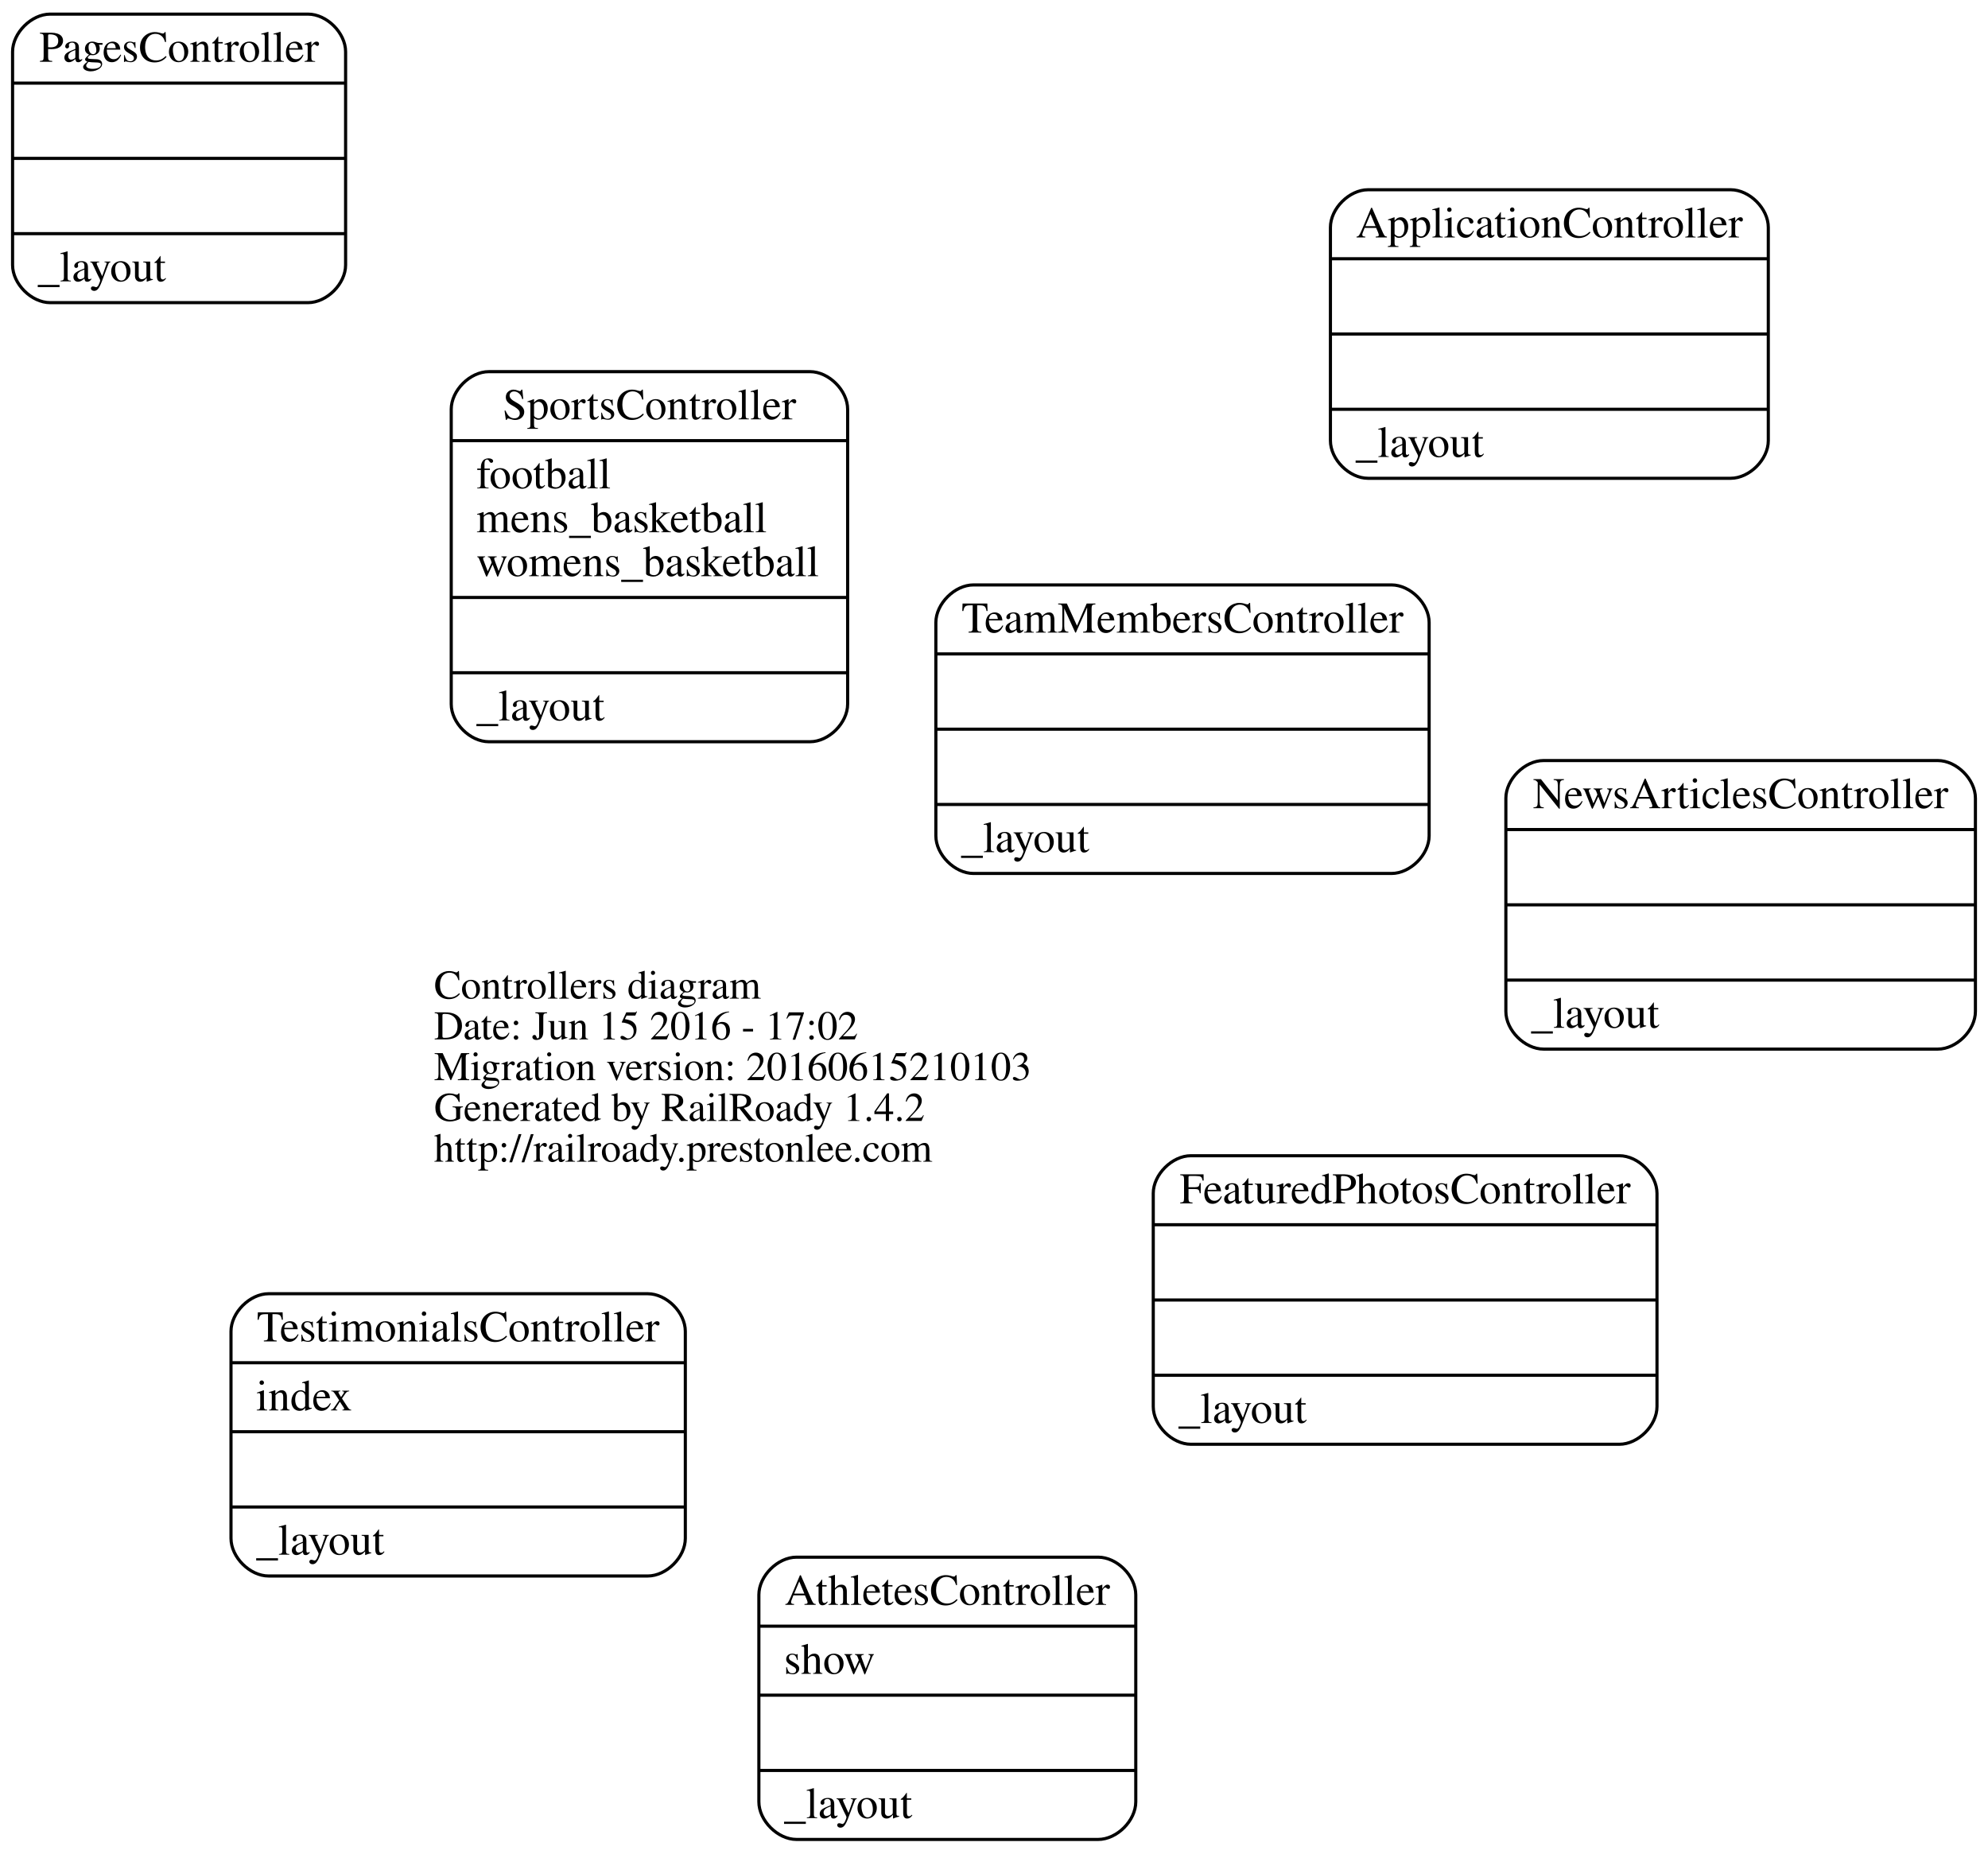
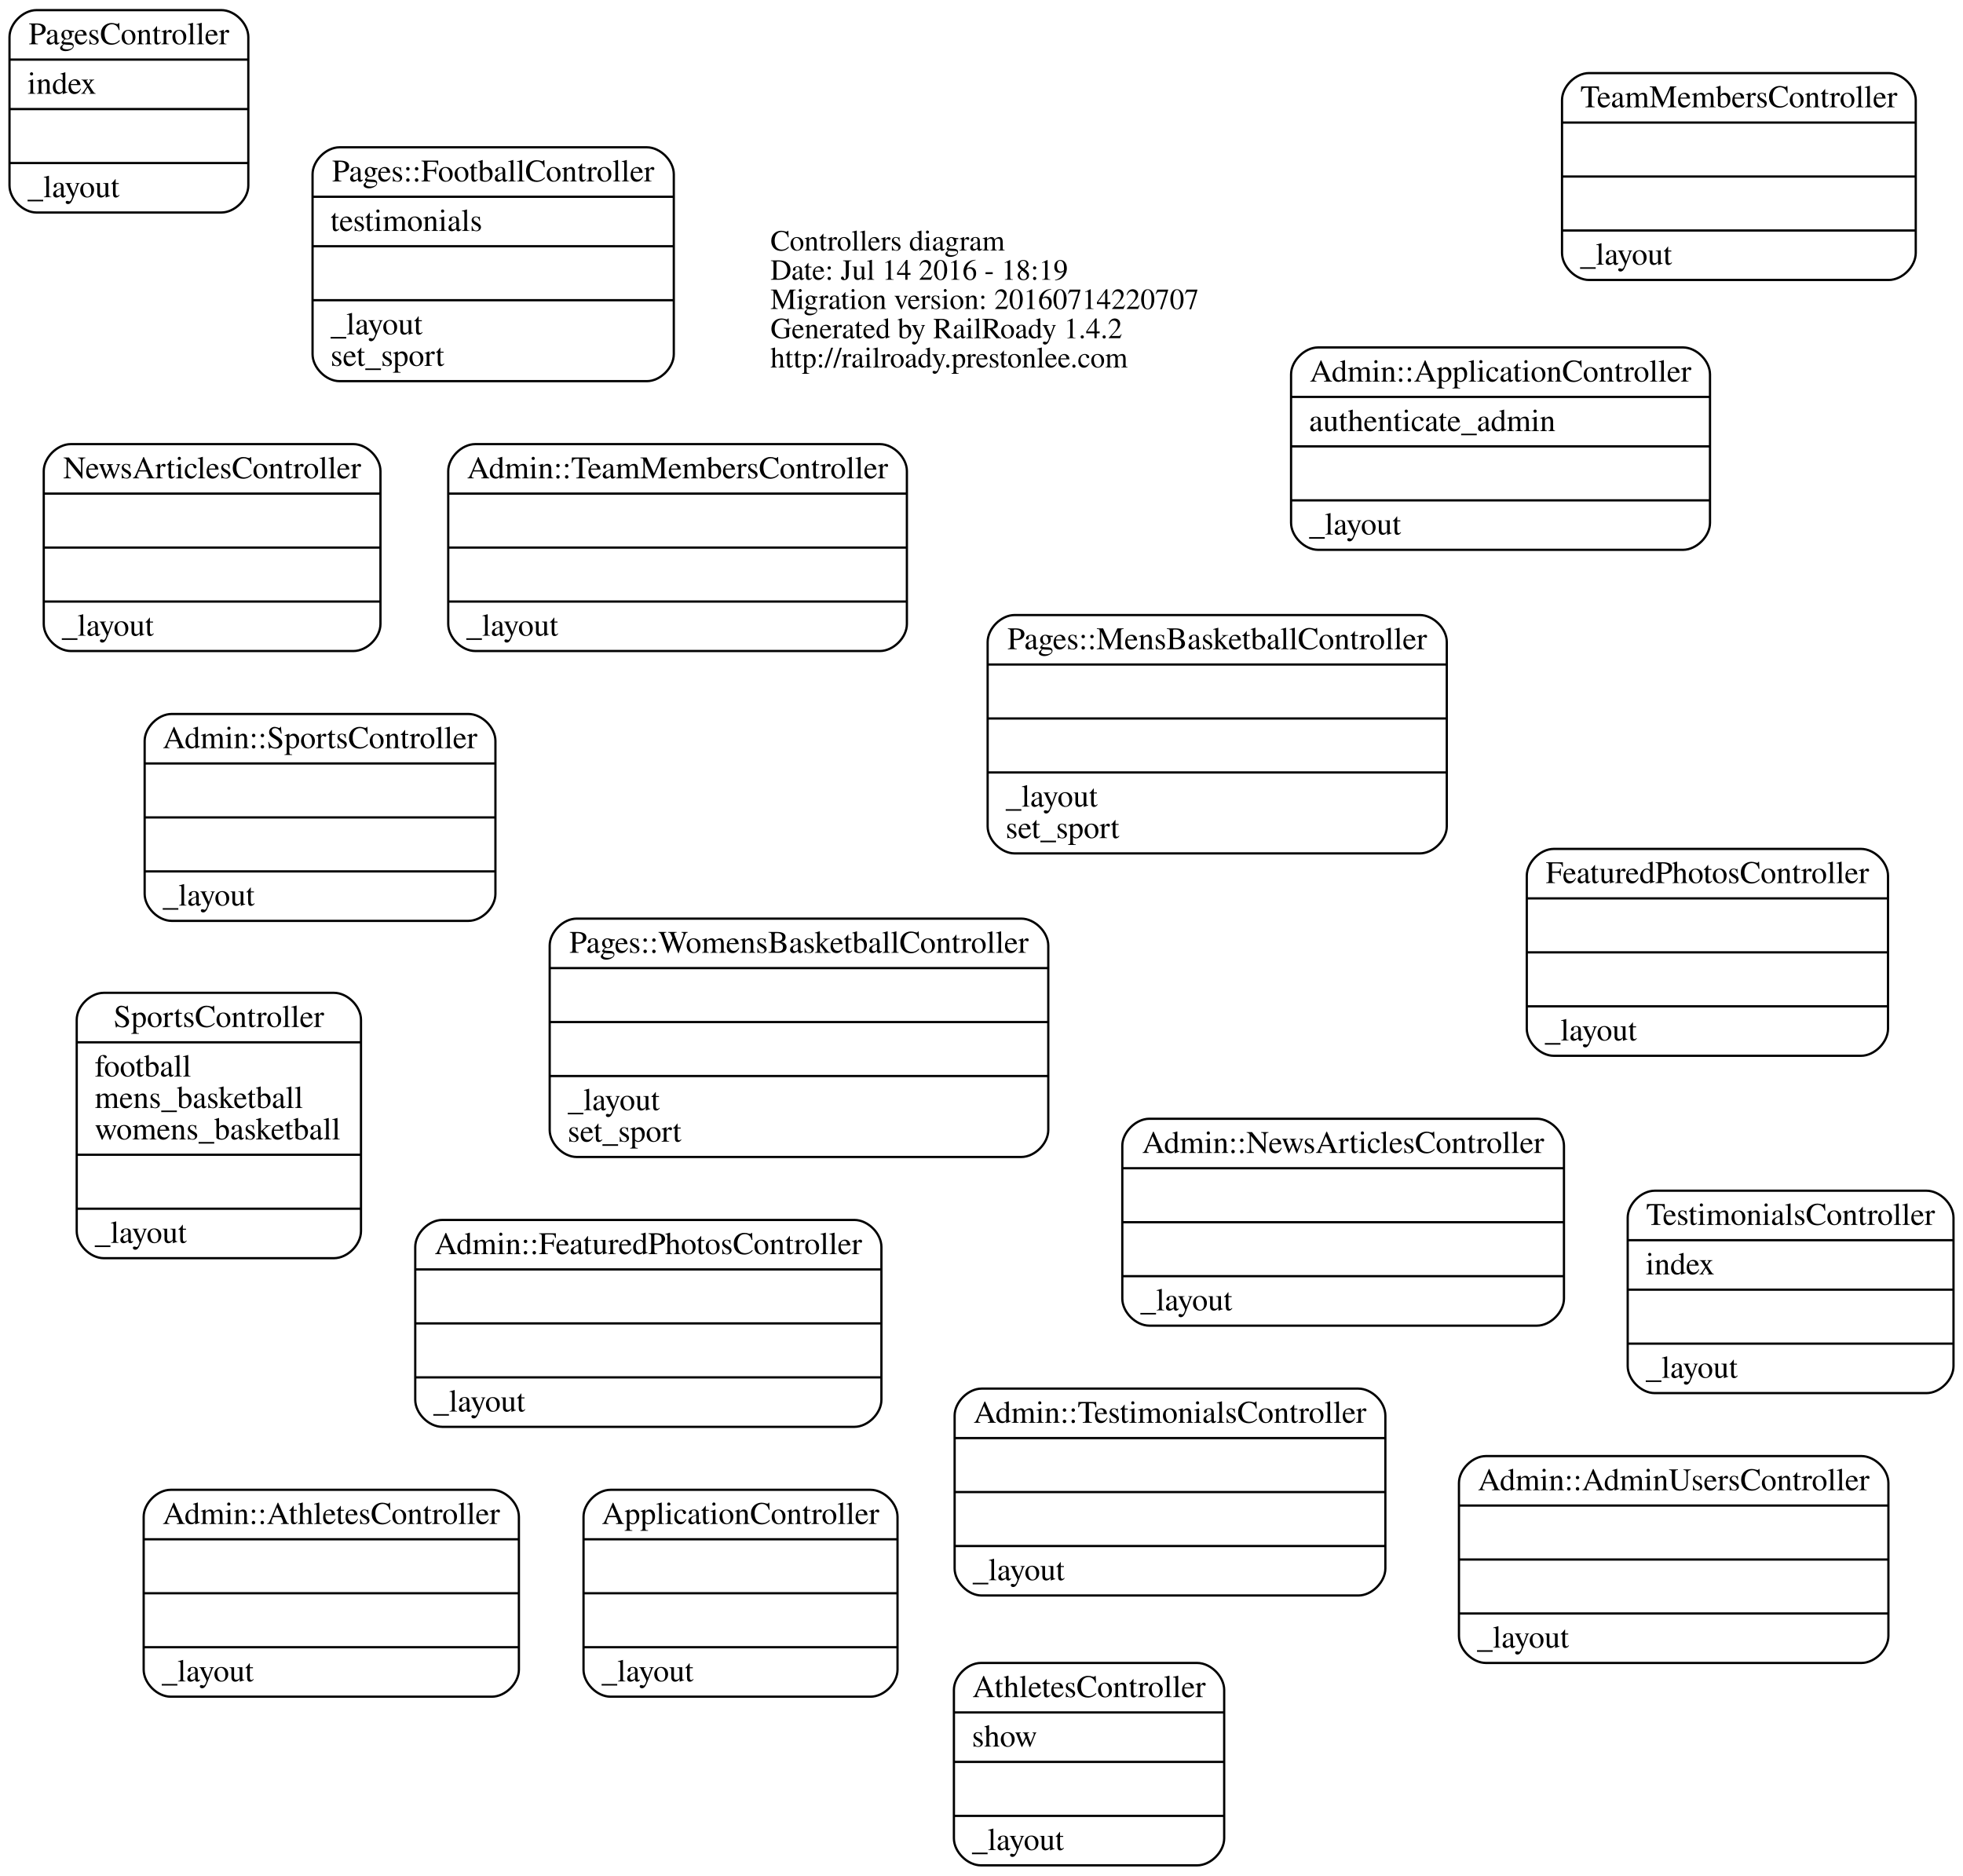
- <svg xmlns="http://www.w3.org/2000/svg" width="634pt" height="591pt" viewBox="0.00 0.00 633.98 591.00">
-   <g id="graph0" class="graph" transform="scale(1 1) rotate(0) translate(242.104 335.5)">
-     <polygon fill="none" stroke="none" points="-242.104,255.5 -242.104,-335.5 391.873,-335.5 391.873,255.5 -242.104,255.5" />
+ <svg xmlns="http://www.w3.org/2000/svg" width="873pt" height="834pt" viewBox="0.00 0.00 872.55 834.00">
+   <g id="graph0" class="graph" transform="scale(1 1) rotate(0) translate(364.104 455.5)">
+     <polygon fill="none" stroke="none" points="-364.104,378.5 -364.104,-455.5 508.446,-455.5 508.446,378.5 -364.104,378.5" />
    <g id="node1" class="node">
-       <text text-anchor="start" x="-103.688" y="-17.1" font-family="Times,serif" font-size="13.00">Controllers diagram</text>
-       <text text-anchor="start" x="-103.688" y="-4.1" font-family="Times,serif" font-size="13.00">Date: Jun 15 2016 - 17:02</text>
-       <text text-anchor="start" x="-103.688" y="8.9" font-family="Times,serif" font-size="13.00">Migration version: 20160615210103</text>
-       <text text-anchor="start" x="-103.688" y="21.9" font-family="Times,serif" font-size="13.00">Generated by RailRoady 1.4.2</text>
-       <text text-anchor="start" x="-103.688" y="34.9" font-family="Times,serif" font-size="13.00">http://railroady.prestonlee.com</text>
+       <text text-anchor="start" x="-21.688" y="-344.1" font-family="Times,serif" font-size="13.00">Controllers diagram</text>
+       <text text-anchor="start" x="-21.688" y="-331.1" font-family="Times,serif" font-size="13.00">Date: Jul 14 2016 - 18:19</text>
+       <text text-anchor="start" x="-21.688" y="-318.1" font-family="Times,serif" font-size="13.00">Migration version: 20160714220707</text>
+       <text text-anchor="start" x="-21.688" y="-305.1" font-family="Times,serif" font-size="13.00">Generated by RailRoady 1.4.2</text>
+       <text text-anchor="start" x="-21.688" y="-292.1" font-family="Times,serif" font-size="13.00">http://railroady.prestonlee.com</text>
    </g>
    <g id="node2" class="node">
-       <path fill="none" stroke="black" d="M194.179,-183C194.179,-183 309.821,-183 309.821,-183 315.821,-183 321.821,-189 321.821,-195 321.821,-195 321.821,-263 321.821,-263 321.821,-269 315.821,-275 309.821,-275 309.821,-275 194.179,-275 194.179,-275 188.179,-275 182.179,-269 182.179,-263 182.179,-263 182.179,-195 182.179,-195 182.179,-189 188.179,-183 194.179,-183" />
-       <text text-anchor="middle" x="252" y="-259.8" font-family="Times,serif" font-size="14.00">ApplicationController</text>
-       <polyline fill="none" stroke="black" points="182.179,-253 321.821,-253 " />
-       <polyline fill="none" stroke="black" points="182.179,-229 321.821,-229 " />
-       <polyline fill="none" stroke="black" points="182.179,-205 321.821,-205 " />
-       <text text-anchor="start" x="190.179" y="-189.8" font-family="Times,serif" font-size="14.00">_layout</text>
+       <path fill="none" stroke="black" d="M296.507,284C296.507,284 463.493,284 463.493,284 469.493,284 475.493,278 475.493,272 475.493,272 475.493,204 475.493,204 475.493,198 469.493,192 463.493,192 463.493,192 296.507,192 296.507,192 290.507,192 284.507,198 284.507,204 284.507,204 284.507,272 284.507,272 284.507,278 290.507,284 296.507,284" />
+       <text text-anchor="middle" x="380" y="207.2" font-family="Times,serif" font-size="14.00">Admin::AdminUsersController</text>
+       <polyline fill="none" stroke="black" points="284.507,214 475.493,214 " />
+       <polyline fill="none" stroke="black" points="284.507,238 475.493,238 " />
+       <polyline fill="none" stroke="black" points="284.507,262 475.493,262 " />
+       <text text-anchor="start" x="292.507" y="277.2" font-family="Times,serif" font-size="14.00">_layout</text>
    </g>
    <g id="node3" class="node">
-       <path fill="none" stroke="black" d="M11.9,251C11.9,251 108.1,251 108.1,251 114.1,251 120.1,245 120.1,239 120.1,239 120.1,173 120.1,173 120.1,167 114.1,161 108.1,161 108.1,161 11.9,161 11.9,161 5.9,161 -0.1,167 -0.1,173 -0.1,173 -0.1,239 -0.1,239 -0.1,245 5.9,251 11.9,251" />
-       <text text-anchor="middle" x="60" y="176.2" font-family="Times,serif" font-size="14.00">AthletesController</text>
-       <polyline fill="none" stroke="black" points="-0.1,183 120.1,183 " />
-       <text text-anchor="start" x="7.9" y="198.2" font-family="Times,serif" font-size="14.00">show</text>
-       <polyline fill="none" stroke="black" points="-0.1,205 120.1,205 " />
-       <polyline fill="none" stroke="black" points="-0.1,229 120.1,229 " />
-       <text text-anchor="start" x="7.9" y="244.2" font-family="Times,serif" font-size="14.00">_layout</text>
+       <path fill="none" stroke="black" d="M221.845,-211C221.845,-211 384.155,-211 384.155,-211 390.155,-211 396.155,-217 396.155,-223 396.155,-223 396.155,-289 396.155,-289 396.155,-295 390.155,-301 384.155,-301 384.155,-301 221.845,-301 221.845,-301 215.845,-301 209.845,-295 209.845,-289 209.845,-289 209.845,-223 209.845,-223 209.845,-217 215.845,-211 221.845,-211" />
+       <text text-anchor="middle" x="303" y="-285.8" font-family="Times,serif" font-size="14.00">Admin::ApplicationController</text>
+       <polyline fill="none" stroke="black" points="209.845,-279 396.155,-279 " />
+       <text text-anchor="start" x="217.845" y="-263.8" font-family="Times,serif" font-size="14.00">authenticate_admin</text>
+       <polyline fill="none" stroke="black" points="209.845,-257 396.155,-257 " />
+       <polyline fill="none" stroke="black" points="209.845,-233 396.155,-233 " />
+       <text text-anchor="start" x="217.845" y="-217.8" font-family="Times,serif" font-size="14.00">_layout</text>
    </g>
    <g id="node4" class="node">
-       <path fill="none" stroke="black" d="M137.676,125C137.676,125 274.324,125 274.324,125 280.324,125 286.324,119 286.324,113 286.324,113 286.324,45 286.324,45 286.324,39 280.324,33 274.324,33 274.324,33 137.676,33 137.676,33 131.676,33 125.676,39 125.676,45 125.676,45 125.676,113 125.676,113 125.676,119 131.676,125 137.676,125" />
-       <text text-anchor="middle" x="206" y="48.2" font-family="Times,serif" font-size="14.00">FeaturedPhotosController</text>
-       <polyline fill="none" stroke="black" points="125.676,55 286.324,55 " />
-       <polyline fill="none" stroke="black" points="125.676,79 286.324,79 " />
-       <polyline fill="none" stroke="black" points="125.676,103 286.324,103 " />
-       <text text-anchor="start" x="133.676" y="118.2" font-family="Times,serif" font-size="14.00">_layout</text>
+       <path fill="none" stroke="black" d="M-288.435,299C-288.435,299 -145.565,299 -145.565,299 -139.565,299 -133.565,293 -133.565,287 -133.565,287 -133.565,219 -133.565,219 -133.565,213 -139.565,207 -145.565,207 -145.565,207 -288.435,207 -288.435,207 -294.435,207 -300.435,213 -300.435,219 -300.435,219 -300.435,287 -300.435,287 -300.435,293 -294.435,299 -288.435,299" />
+       <text text-anchor="middle" x="-217" y="222.2" font-family="Times,serif" font-size="14.00">Admin::AthletesController</text>
+       <polyline fill="none" stroke="black" points="-300.435,229 -133.565,229 " />
+       <polyline fill="none" stroke="black" points="-300.435,253 -133.565,253 " />
+       <polyline fill="none" stroke="black" points="-300.435,277 -133.565,277 " />
+       <text text-anchor="start" x="-292.435" y="292.2" font-family="Times,serif" font-size="14.00">_layout</text>
    </g>
    <g id="node5" class="node">
-       <path fill="none" stroke="black" d="M250.127,-1C250.127,-1 375.873,-1 375.873,-1 381.873,-1 387.873,-7 387.873,-13 387.873,-13 387.873,-81 387.873,-81 387.873,-87 381.873,-93 375.873,-93 375.873,-93 250.127,-93 250.127,-93 244.127,-93 238.127,-87 238.127,-81 238.127,-81 238.127,-13 238.127,-13 238.127,-7 244.127,-1 250.127,-1" />
-       <text text-anchor="middle" x="313" y="-77.8" font-family="Times,serif" font-size="14.00">NewsArticlesController</text>
-       <polyline fill="none" stroke="black" points="238.127,-71 387.873,-71 " />
-       <polyline fill="none" stroke="black" points="238.127,-47 387.873,-47 " />
-       <polyline fill="none" stroke="black" points="238.127,-23 387.873,-23 " />
-       <text text-anchor="start" x="246.127" y="-7.8" font-family="Times,serif" font-size="14.00">_layout</text>
+       <path fill="none" stroke="black" d="M-167.659,179C-167.659,179 15.659,179 15.659,179 21.659,179 27.659,173 27.659,167 27.659,167 27.659,99 27.659,99 27.659,93 21.659,87 15.659,87 15.659,87 -167.659,87 -167.659,87 -173.659,87 -179.659,93 -179.659,99 -179.659,99 -179.659,167 -179.659,167 -179.659,173 -173.659,179 -167.659,179" />
+       <text text-anchor="middle" x="-76" y="102.2" font-family="Times,serif" font-size="14.00">Admin::FeaturedPhotosController</text>
+       <polyline fill="none" stroke="black" points="-179.659,109 27.659,109 " />
+       <polyline fill="none" stroke="black" points="-179.659,133 27.659,133 " />
+       <polyline fill="none" stroke="black" points="-179.659,157 27.659,157 " />
+       <text text-anchor="start" x="-171.659" y="172.2" font-family="Times,serif" font-size="14.00">_layout</text>
    </g>
    <g id="node6" class="node">
-       <path fill="none" stroke="black" d="M-226.104,-239C-226.104,-239 -143.896,-239 -143.896,-239 -137.896,-239 -131.896,-245 -131.896,-251 -131.896,-251 -131.896,-319 -131.896,-319 -131.896,-325 -137.896,-331 -143.896,-331 -143.896,-331 -226.104,-331 -226.104,-331 -232.104,-331 -238.104,-325 -238.104,-319 -238.104,-319 -238.104,-251 -238.104,-251 -238.104,-245 -232.104,-239 -226.104,-239" />
-       <text text-anchor="middle" x="-185" y="-315.8" font-family="Times,serif" font-size="14.00">PagesController</text>
-       <polyline fill="none" stroke="black" points="-238.104,-309 -131.896,-309 " />
-       <polyline fill="none" stroke="black" points="-238.104,-285 -131.896,-285 " />
-       <polyline fill="none" stroke="black" points="-238.104,-261 -131.896,-261 " />
-       <text text-anchor="start" x="-230.104" y="-245.8" font-family="Times,serif" font-size="14.00">_layout</text>
+       <path fill="none" stroke="black" d="M146.793,134C146.793,134 319.207,134 319.207,134 325.207,134 331.207,128 331.207,122 331.207,122 331.207,54 331.207,54 331.207,48 325.207,42 319.207,42 319.207,42 146.793,42 146.793,42 140.793,42 134.793,48 134.793,54 134.793,54 134.793,122 134.793,122 134.793,128 140.793,134 146.793,134" />
+       <text text-anchor="middle" x="233" y="57.2" font-family="Times,serif" font-size="14.00">Admin::NewsArticlesController</text>
+       <polyline fill="none" stroke="black" points="134.793,64 331.207,64 " />
+       <polyline fill="none" stroke="black" points="134.793,88 331.207,88 " />
+       <polyline fill="none" stroke="black" points="134.793,112 331.207,112 " />
+       <text text-anchor="start" x="142.793" y="127.2" font-family="Times,serif" font-size="14.00">_layout</text>
    </g>
    <g id="node7" class="node">
-       <path fill="none" stroke="black" d="M-86.21,-99C-86.21,-99 16.21,-99 16.21,-99 22.21,-99 28.21,-105 28.21,-111 28.21,-111 28.21,-205 28.21,-205 28.21,-211 22.21,-217 16.21,-217 16.21,-217 -86.21,-217 -86.21,-217 -92.21,-217 -98.21,-211 -98.21,-205 -98.21,-205 -98.21,-111 -98.21,-111 -98.21,-105 -92.21,-99 -86.21,-99" />
-       <text text-anchor="middle" x="-35" y="-201.8" font-family="Times,serif" font-size="14.00">SportsController</text>
-       <polyline fill="none" stroke="black" points="-98.21,-195 28.21,-195 " />
-       <text text-anchor="start" x="-90.21" y="-179.8" font-family="Times,serif" font-size="14.00">football</text>
-       <text text-anchor="start" x="-90.21" y="-165.8" font-family="Times,serif" font-size="14.00">mens_basketball</text>
-       <text text-anchor="start" x="-90.21" y="-151.8" font-family="Times,serif" font-size="14.00">womens_basketball</text>
-       <polyline fill="none" stroke="black" points="-98.21,-145 28.21,-145 " />
-       <polyline fill="none" stroke="black" points="-98.21,-121 28.21,-121 " />
-       <text text-anchor="start" x="-90.21" y="-105.8" font-family="Times,serif" font-size="14.00">_layout</text>
+       <path fill="none" stroke="black" d="M-288,-46C-288,-46 -156,-46 -156,-46 -150,-46 -144,-52 -144,-58 -144,-58 -144,-126 -144,-126 -144,-132 -150,-138 -156,-138 -156,-138 -288,-138 -288,-138 -294,-138 -300,-132 -300,-126 -300,-126 -300,-58 -300,-58 -300,-52 -294,-46 -288,-46" />
+       <text text-anchor="middle" x="-222" y="-122.8" font-family="Times,serif" font-size="14.00">Admin::SportsController</text>
+       <polyline fill="none" stroke="black" points="-300,-116 -144,-116 " />
+       <polyline fill="none" stroke="black" points="-300,-92 -144,-92 " />
+       <polyline fill="none" stroke="black" points="-300,-68 -144,-68 " />
+       <text text-anchor="start" x="-292" y="-52.8" font-family="Times,serif" font-size="14.00">_layout</text>
    </g>
    <g id="node8" class="node">
-       <path fill="none" stroke="black" d="M68.344,-57C68.344,-57 201.656,-57 201.656,-57 207.656,-57 213.656,-63 213.656,-69 213.656,-69 213.656,-137 213.656,-137 213.656,-143 207.656,-149 201.656,-149 201.656,-149 68.344,-149 68.344,-149 62.344,-149 56.344,-143 56.344,-137 56.344,-137 56.344,-69 56.344,-69 56.344,-63 62.344,-57 68.344,-57" />
-       <text text-anchor="middle" x="135" y="-133.8" font-family="Times,serif" font-size="14.00">TeamMembersController</text>
-       <polyline fill="none" stroke="black" points="56.344,-127 213.656,-127 " />
-       <polyline fill="none" stroke="black" points="56.344,-103 213.656,-103 " />
-       <polyline fill="none" stroke="black" points="56.344,-79 213.656,-79 " />
-       <text text-anchor="start" x="64.344" y="-63.8" font-family="Times,serif" font-size="14.00">_layout</text>
+       <path fill="none" stroke="black" d="M-152.991,-166C-152.991,-166 26.991,-166 26.991,-166 32.991,-166 38.991,-172 38.991,-178 38.991,-178 38.991,-246 38.991,-246 38.991,-252 32.991,-258 26.991,-258 26.991,-258 -152.991,-258 -152.991,-258 -158.991,-258 -164.991,-252 -164.991,-246 -164.991,-246 -164.991,-178 -164.991,-178 -164.991,-172 -158.991,-166 -152.991,-166" />
+       <text text-anchor="middle" x="-63" y="-242.8" font-family="Times,serif" font-size="14.00">Admin::TeamMembersController</text>
+       <polyline fill="none" stroke="black" points="-164.991,-236 38.991,-236 " />
+       <polyline fill="none" stroke="black" points="-164.991,-212 38.991,-212 " />
+       <polyline fill="none" stroke="black" points="-164.991,-188 38.991,-188 " />
+       <text text-anchor="start" x="-156.991" y="-172.8" font-family="Times,serif" font-size="14.00">_layout</text>
    </g>
    <g id="node9" class="node">
-       <path fill="none" stroke="black" d="M-156.446,167C-156.446,167 -35.554,167 -35.554,167 -29.554,167 -23.554,161 -23.554,155 -23.554,155 -23.554,89 -23.554,89 -23.554,83 -29.554,77 -35.554,77 -35.554,77 -156.446,77 -156.446,77 -162.446,77 -168.446,83 -168.446,89 -168.446,89 -168.446,155 -168.446,155 -168.446,161 -162.446,167 -156.446,167" />
-       <text text-anchor="middle" x="-96" y="92.2" font-family="Times,serif" font-size="14.00">TestimonialsController</text>
-       <polyline fill="none" stroke="black" points="-168.446,99 -23.554,99 " />
-       <text text-anchor="start" x="-160.446" y="114.2" font-family="Times,serif" font-size="14.00">index</text>
-       <polyline fill="none" stroke="black" points="-168.446,121 -23.554,121 " />
-       <polyline fill="none" stroke="black" points="-168.446,145 -23.554,145 " />
-       <text text-anchor="start" x="-160.446" y="160.2" font-family="Times,serif" font-size="14.00">_layout</text>
+       <path fill="none" stroke="black" d="M72.22,254C72.22,254 239.78,254 239.78,254 245.78,254 251.78,248 251.78,242 251.78,242 251.78,174 251.78,174 251.78,168 245.78,162 239.78,162 239.78,162 72.22,162 72.22,162 66.22,162 60.22,168 60.22,174 60.22,174 60.22,242 60.22,242 60.22,248 66.22,254 72.22,254" />
+       <text text-anchor="middle" x="156" y="177.2" font-family="Times,serif" font-size="14.00">Admin::TestimonialsController</text>
+       <polyline fill="none" stroke="black" points="60.22,184 251.78,184 " />
+       <polyline fill="none" stroke="black" points="60.22,208 251.78,208 " />
+       <polyline fill="none" stroke="black" points="60.22,232 251.78,232 " />
+       <text text-anchor="start" x="68.22" y="247.2" font-family="Times,serif" font-size="14.00">_layout</text>
+     </g>
+     <g id="node10" class="node">
+       <path fill="none" stroke="black" d="M-92.821,299C-92.821,299 22.821,299 22.821,299 28.821,299 34.821,293 34.821,287 34.821,287 34.821,219 34.821,219 34.821,213 28.821,207 22.821,207 22.821,207 -92.821,207 -92.821,207 -98.821,207 -104.821,213 -104.821,219 -104.821,219 -104.821,287 -104.821,287 -104.821,293 -98.821,299 -92.821,299" />
+       <text text-anchor="middle" x="-35" y="222.2" font-family="Times,serif" font-size="14.00">ApplicationController</text>
+       <polyline fill="none" stroke="black" points="-104.821,229 34.821,229 " />
+       <polyline fill="none" stroke="black" points="-104.821,253 34.821,253 " />
+       <polyline fill="none" stroke="black" points="-104.821,277 34.821,277 " />
+       <text text-anchor="start" x="-96.821" y="292.2" font-family="Times,serif" font-size="14.00">_layout</text>
+     </g>
+     <g id="node11" class="node">
+       <path fill="none" stroke="black" d="M71.9,374C71.9,374 168.1,374 168.1,374 174.1,374 180.1,368 180.1,362 180.1,362 180.1,296 180.1,296 180.1,290 174.1,284 168.1,284 168.1,284 71.9,284 71.9,284 65.9,284 59.9,290 59.9,296 59.9,296 59.9,362 59.9,362 59.9,368 65.9,374 71.9,374" />
+       <text text-anchor="middle" x="120" y="299.2" font-family="Times,serif" font-size="14.00">AthletesController</text>
+       <polyline fill="none" stroke="black" points="59.9,306 180.1,306 " />
+       <text text-anchor="start" x="67.9" y="321.2" font-family="Times,serif" font-size="14.00">show</text>
+       <polyline fill="none" stroke="black" points="59.9,328 180.1,328 " />
+       <polyline fill="none" stroke="black" points="59.9,352 180.1,352 " />
+       <text text-anchor="start" x="67.9" y="367.2" font-family="Times,serif" font-size="14.00">_layout</text>
+     </g>
+     <g id="node12" class="node">
+       <path fill="none" stroke="black" d="M326.676,14C326.676,14 463.324,14 463.324,14 469.324,14 475.324,8 475.324,2 475.324,2 475.324,-66 475.324,-66 475.324,-72 469.324,-78 463.324,-78 463.324,-78 326.676,-78 326.676,-78 320.676,-78 314.676,-72 314.676,-66 314.676,-66 314.676,2 314.676,2 314.676,8 320.676,14 326.676,14" />
+       <text text-anchor="middle" x="395" y="-62.8" font-family="Times,serif" font-size="14.00">FeaturedPhotosController</text>
+       <polyline fill="none" stroke="black" points="314.676,-56 475.324,-56 " />
+       <polyline fill="none" stroke="black" points="314.676,-32 475.324,-32 " />
+       <polyline fill="none" stroke="black" points="314.676,-8 475.324,-8 " />
+       <text text-anchor="start" x="322.676" y="7.2" font-family="Times,serif" font-size="14.00">_layout</text>
+     </g>
+     <g id="node13" class="node">
+       <path fill="none" stroke="black" d="M-332.873,-166C-332.873,-166 -207.127,-166 -207.127,-166 -201.127,-166 -195.127,-172 -195.127,-178 -195.127,-178 -195.127,-246 -195.127,-246 -195.127,-252 -201.127,-258 -207.127,-258 -207.127,-258 -332.873,-258 -332.873,-258 -338.873,-258 -344.873,-252 -344.873,-246 -344.873,-246 -344.873,-178 -344.873,-178 -344.873,-172 -338.873,-166 -332.873,-166" />
+       <text text-anchor="middle" x="-270" y="-242.8" font-family="Times,serif" font-size="14.00">NewsArticlesController</text>
+       <polyline fill="none" stroke="black" points="-344.873,-236 -195.127,-236 " />
+       <polyline fill="none" stroke="black" points="-344.873,-212 -195.127,-212 " />
+       <polyline fill="none" stroke="black" points="-344.873,-188 -195.127,-188 " />
+       <text text-anchor="start" x="-336.873" y="-172.8" font-family="Times,serif" font-size="14.00">_layout</text>
+     </g>
+     <g id="node14" class="node">
+       <path fill="none" stroke="black" d="M-213.328,-286C-213.328,-286 -76.672,-286 -76.672,-286 -70.672,-286 -64.672,-292 -64.672,-298 -64.672,-298 -64.672,-378 -64.672,-378 -64.672,-384 -70.672,-390 -76.672,-390 -76.672,-390 -213.328,-390 -213.328,-390 -219.328,-390 -225.328,-384 -225.328,-378 -225.328,-378 -225.328,-298 -225.328,-298 -225.328,-292 -219.328,-286 -213.328,-286" />
+       <text text-anchor="middle" x="-145" y="-374.8" font-family="Times,serif" font-size="14.00">Pages::FootballController</text>
+       <polyline fill="none" stroke="black" points="-225.328,-368 -64.672,-368 " />
+       <text text-anchor="start" x="-217.328" y="-352.8" font-family="Times,serif" font-size="14.00">testimonials</text>
+       <polyline fill="none" stroke="black" points="-225.328,-346 -64.672,-346 " />
+       <polyline fill="none" stroke="black" points="-225.328,-322 -64.672,-322 " />
+       <text text-anchor="start" x="-217.328" y="-306.8" font-family="Times,serif" font-size="14.00">_layout</text>
+       <text text-anchor="start" x="-217.328" y="-292.8" font-family="Times,serif" font-size="14.00">set_sport</text>
+     </g>
+     <g id="node15" class="node">
+       <path fill="none" stroke="black" d="M86.903,-76C86.903,-76 267.097,-76 267.097,-76 273.097,-76 279.097,-82 279.097,-88 279.097,-88 279.097,-170 279.097,-170 279.097,-176 273.097,-182 267.097,-182 267.097,-182 86.903,-182 86.903,-182 80.903,-182 74.903,-176 74.903,-170 74.903,-170 74.903,-88 74.903,-88 74.903,-82 80.903,-76 86.903,-76" />
+       <text text-anchor="middle" x="177" y="-166.8" font-family="Times,serif" font-size="14.00">Pages::MensBasketballController</text>
+       <polyline fill="none" stroke="black" points="74.903,-160 279.097,-160 " />
+       <polyline fill="none" stroke="black" points="74.903,-136 279.097,-136 " />
+       <polyline fill="none" stroke="black" points="74.903,-112 279.097,-112 " />
+       <text text-anchor="start" x="82.903" y="-96.8" font-family="Times,serif" font-size="14.00">_layout</text>
+       <text text-anchor="start" x="82.903" y="-82.8" font-family="Times,serif" font-size="14.00">set_sport</text>
+     </g>
+     <g id="node16" class="node">
+       <path fill="none" stroke="black" d="M-107.867,59C-107.867,59 89.867,59 89.867,59 95.867,59 101.867,53 101.867,47 101.867,47 101.867,-35 101.867,-35 101.867,-41 95.867,-47 89.867,-47 89.867,-47 -107.867,-47 -107.867,-47 -113.867,-47 -119.867,-41 -119.867,-35 -119.867,-35 -119.867,47 -119.867,47 -119.867,53 -113.867,59 -107.867,59" />
+       <text text-anchor="middle" x="-9" y="-31.8" font-family="Times,serif" font-size="14.00">Pages::WomensBasketballController</text>
+       <polyline fill="none" stroke="black" points="-119.867,-25 101.867,-25 " />
+       <polyline fill="none" stroke="black" points="-119.867,-1 101.867,-1 " />
+       <polyline fill="none" stroke="black" points="-119.867,23 101.867,23 " />
+       <text text-anchor="start" x="-111.867" y="38.2" font-family="Times,serif" font-size="14.00">_layout</text>
+       <text text-anchor="start" x="-111.867" y="52.2" font-family="Times,serif" font-size="14.00">set_sport</text>
+     </g>
+     <g id="node17" class="node">
+       <path fill="none" stroke="black" d="M-348.104,-361C-348.104,-361 -265.896,-361 -265.896,-361 -259.896,-361 -253.896,-367 -253.896,-373 -253.896,-373 -253.896,-439 -253.896,-439 -253.896,-445 -259.896,-451 -265.896,-451 -265.896,-451 -348.104,-451 -348.104,-451 -354.104,-451 -360.104,-445 -360.104,-439 -360.104,-439 -360.104,-373 -360.104,-373 -360.104,-367 -354.104,-361 -348.104,-361" />
+       <text text-anchor="middle" x="-307" y="-435.8" font-family="Times,serif" font-size="14.00">PagesController</text>
+       <polyline fill="none" stroke="black" points="-360.104,-429 -253.896,-429 " />
+       <text text-anchor="start" x="-352.104" y="-413.8" font-family="Times,serif" font-size="14.00">index</text>
+       <polyline fill="none" stroke="black" points="-360.104,-407 -253.896,-407 " />
+       <polyline fill="none" stroke="black" points="-360.104,-383 -253.896,-383 " />
+       <text text-anchor="start" x="-352.104" y="-367.8" font-family="Times,serif" font-size="14.00">_layout</text>
+     </g>
+     <g id="node18" class="node">
+       <path fill="none" stroke="black" d="M-318.21,104C-318.21,104 -215.79,104 -215.79,104 -209.79,104 -203.79,98 -203.79,92 -203.79,92 -203.79,-2 -203.79,-2 -203.79,-8 -209.79,-14 -215.79,-14 -215.79,-14 -318.21,-14 -318.21,-14 -324.21,-14 -330.21,-8 -330.21,-2 -330.21,-2 -330.21,92 -330.21,92 -330.21,98 -324.21,104 -318.21,104" />
+       <text text-anchor="middle" x="-267" y="1.2" font-family="Times,serif" font-size="14.00">SportsController</text>
+       <polyline fill="none" stroke="black" points="-330.21,8 -203.79,8 " />
+       <text text-anchor="start" x="-322.21" y="23.2" font-family="Times,serif" font-size="14.00">football</text>
+       <text text-anchor="start" x="-322.21" y="37.2" font-family="Times,serif" font-size="14.00">mens_basketball</text>
+       <text text-anchor="start" x="-322.21" y="51.2" font-family="Times,serif" font-size="14.00">womens_basketball</text>
+       <polyline fill="none" stroke="black" points="-330.21,58 -203.79,58 " />
+       <polyline fill="none" stroke="black" points="-330.21,82 -203.79,82 " />
+       <text text-anchor="start" x="-322.21" y="97.2" font-family="Times,serif" font-size="14.00">_layout</text>
+     </g>
+     <g id="node19" class="node">
+       <path fill="none" stroke="black" d="M342.344,-331C342.344,-331 475.656,-331 475.656,-331 481.656,-331 487.656,-337 487.656,-343 487.656,-343 487.656,-411 487.656,-411 487.656,-417 481.656,-423 475.656,-423 475.656,-423 342.344,-423 342.344,-423 336.344,-423 330.344,-417 330.344,-411 330.344,-411 330.344,-343 330.344,-343 330.344,-337 336.344,-331 342.344,-331" />
+       <text text-anchor="middle" x="409" y="-407.8" font-family="Times,serif" font-size="14.00">TeamMembersController</text>
+       <polyline fill="none" stroke="black" points="330.344,-401 487.656,-401 " />
+       <polyline fill="none" stroke="black" points="330.344,-377 487.656,-377 " />
+       <polyline fill="none" stroke="black" points="330.344,-353 487.656,-353 " />
+       <text text-anchor="start" x="338.344" y="-337.8" font-family="Times,serif" font-size="14.00">_layout</text>
+     </g>
+     <g id="node20" class="node">
+       <path fill="none" stroke="black" d="M371.554,164C371.554,164 492.446,164 492.446,164 498.446,164 504.446,158 504.446,152 504.446,152 504.446,86 504.446,86 504.446,80 498.446,74 492.446,74 492.446,74 371.554,74 371.554,74 365.554,74 359.554,80 359.554,86 359.554,86 359.554,152 359.554,152 359.554,158 365.554,164 371.554,164" />
+       <text text-anchor="middle" x="432" y="89.2" font-family="Times,serif" font-size="14.00">TestimonialsController</text>
+       <polyline fill="none" stroke="black" points="359.554,96 504.446,96 " />
+       <text text-anchor="start" x="367.554" y="111.2" font-family="Times,serif" font-size="14.00">index</text>
+       <polyline fill="none" stroke="black" points="359.554,118 504.446,118 " />
+       <polyline fill="none" stroke="black" points="359.554,142 504.446,142 " />
+       <text text-anchor="start" x="367.554" y="157.2" font-family="Times,serif" font-size="14.00">_layout</text>
    </g>
  </g>
</svg>
